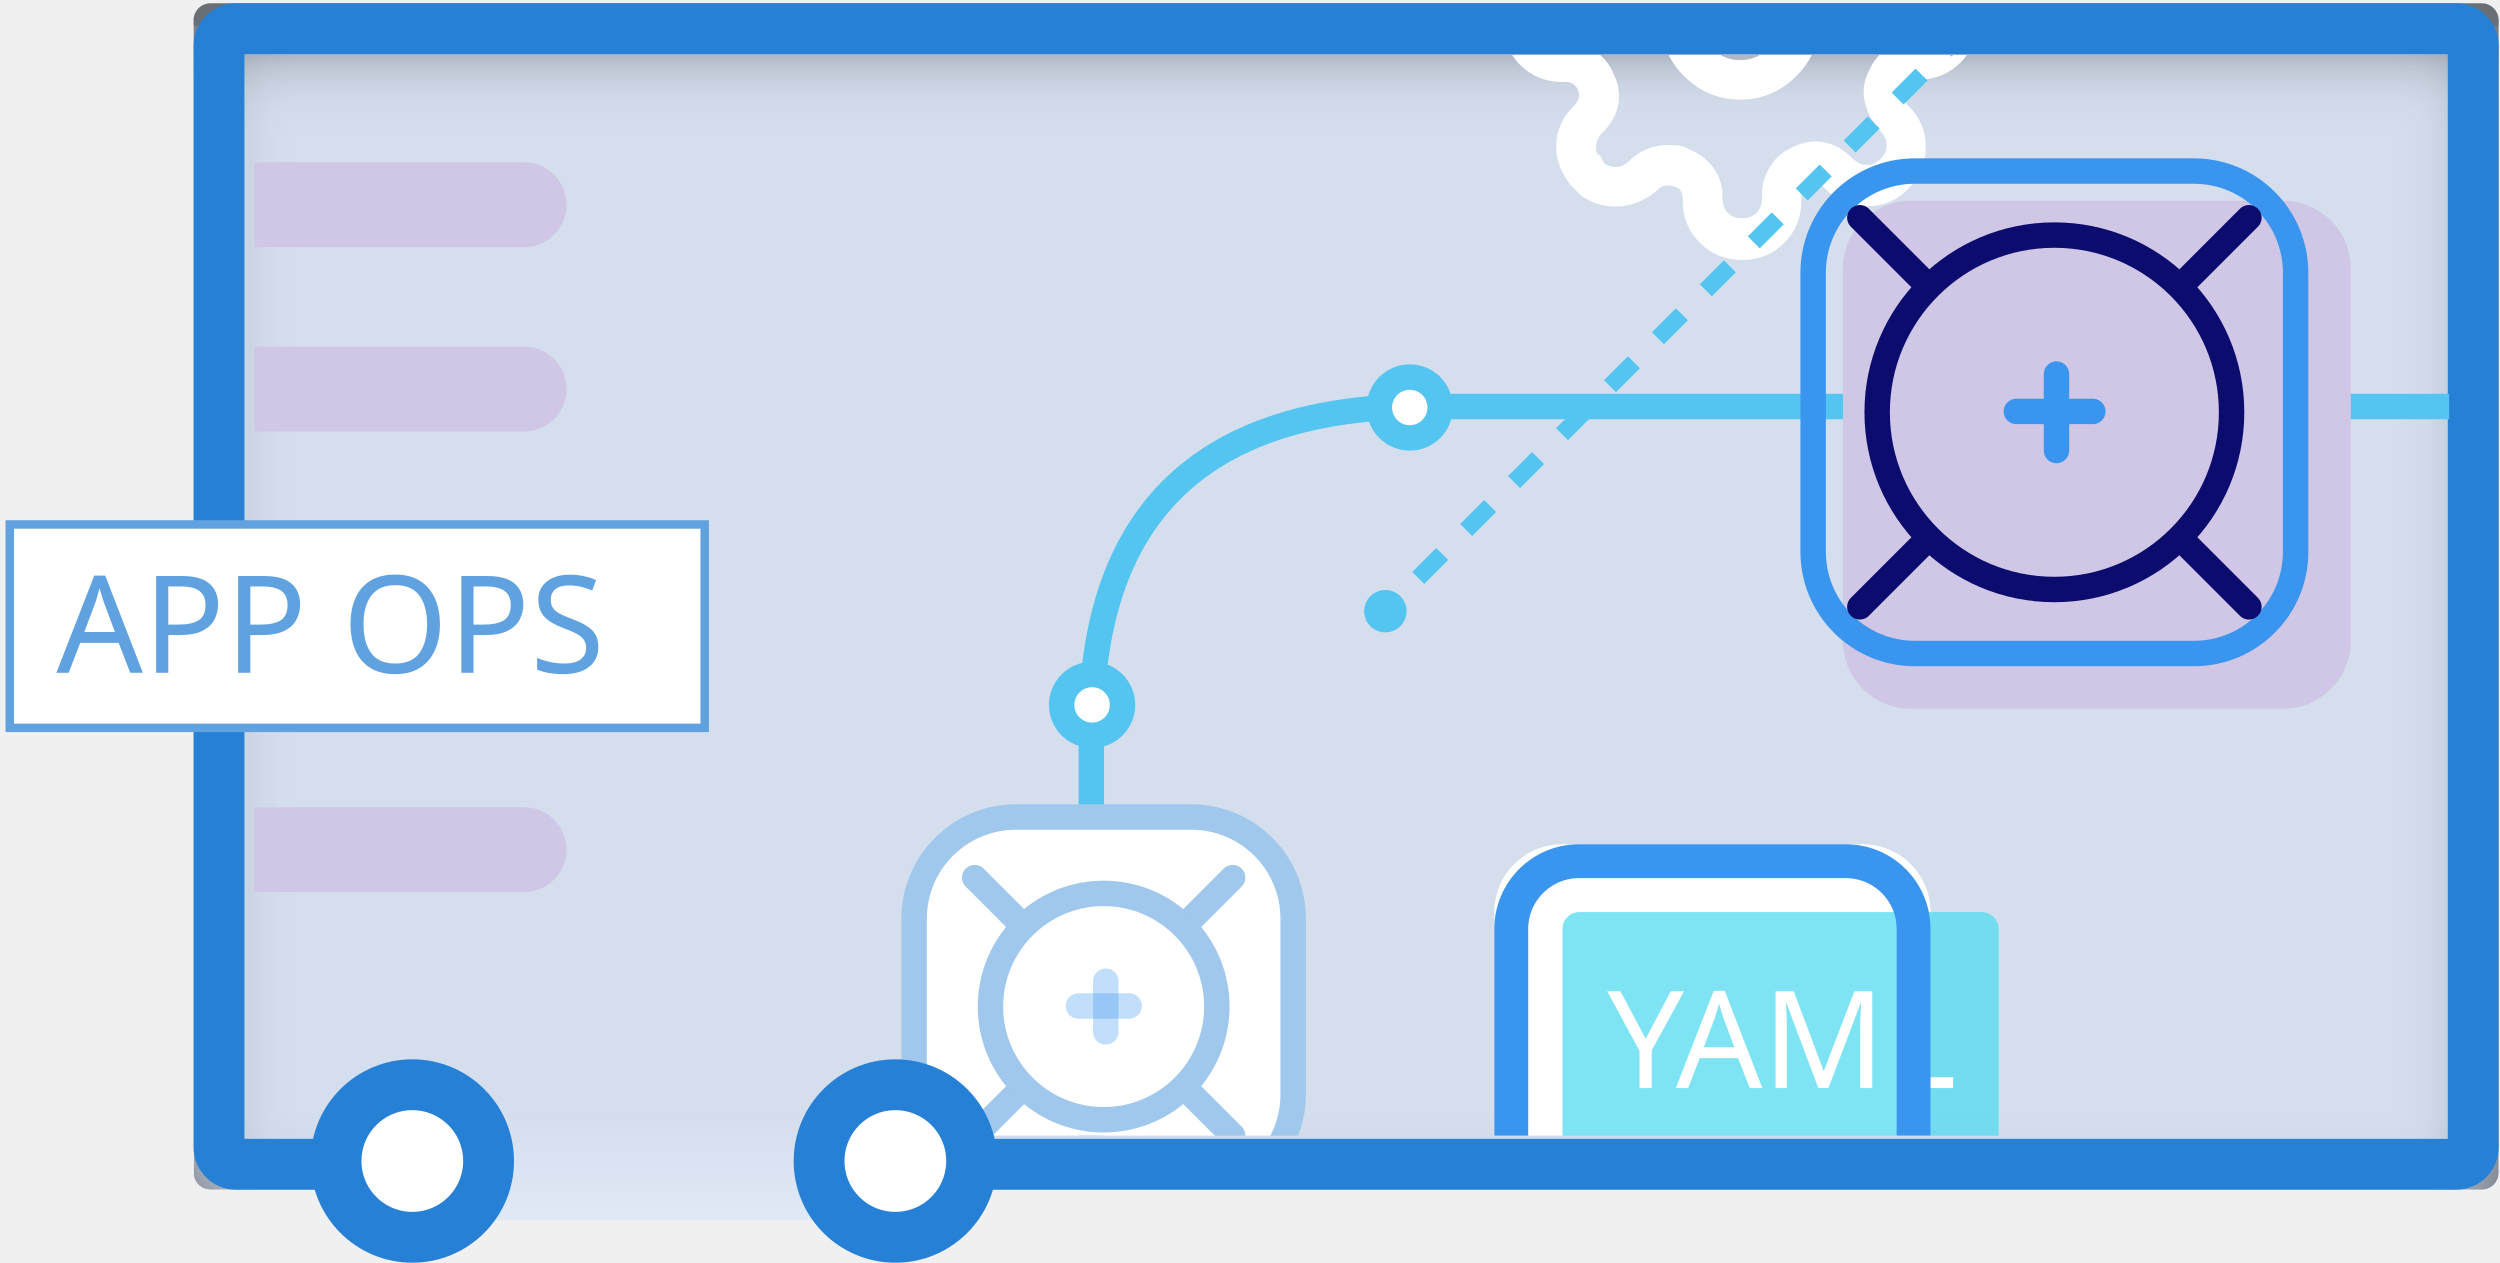
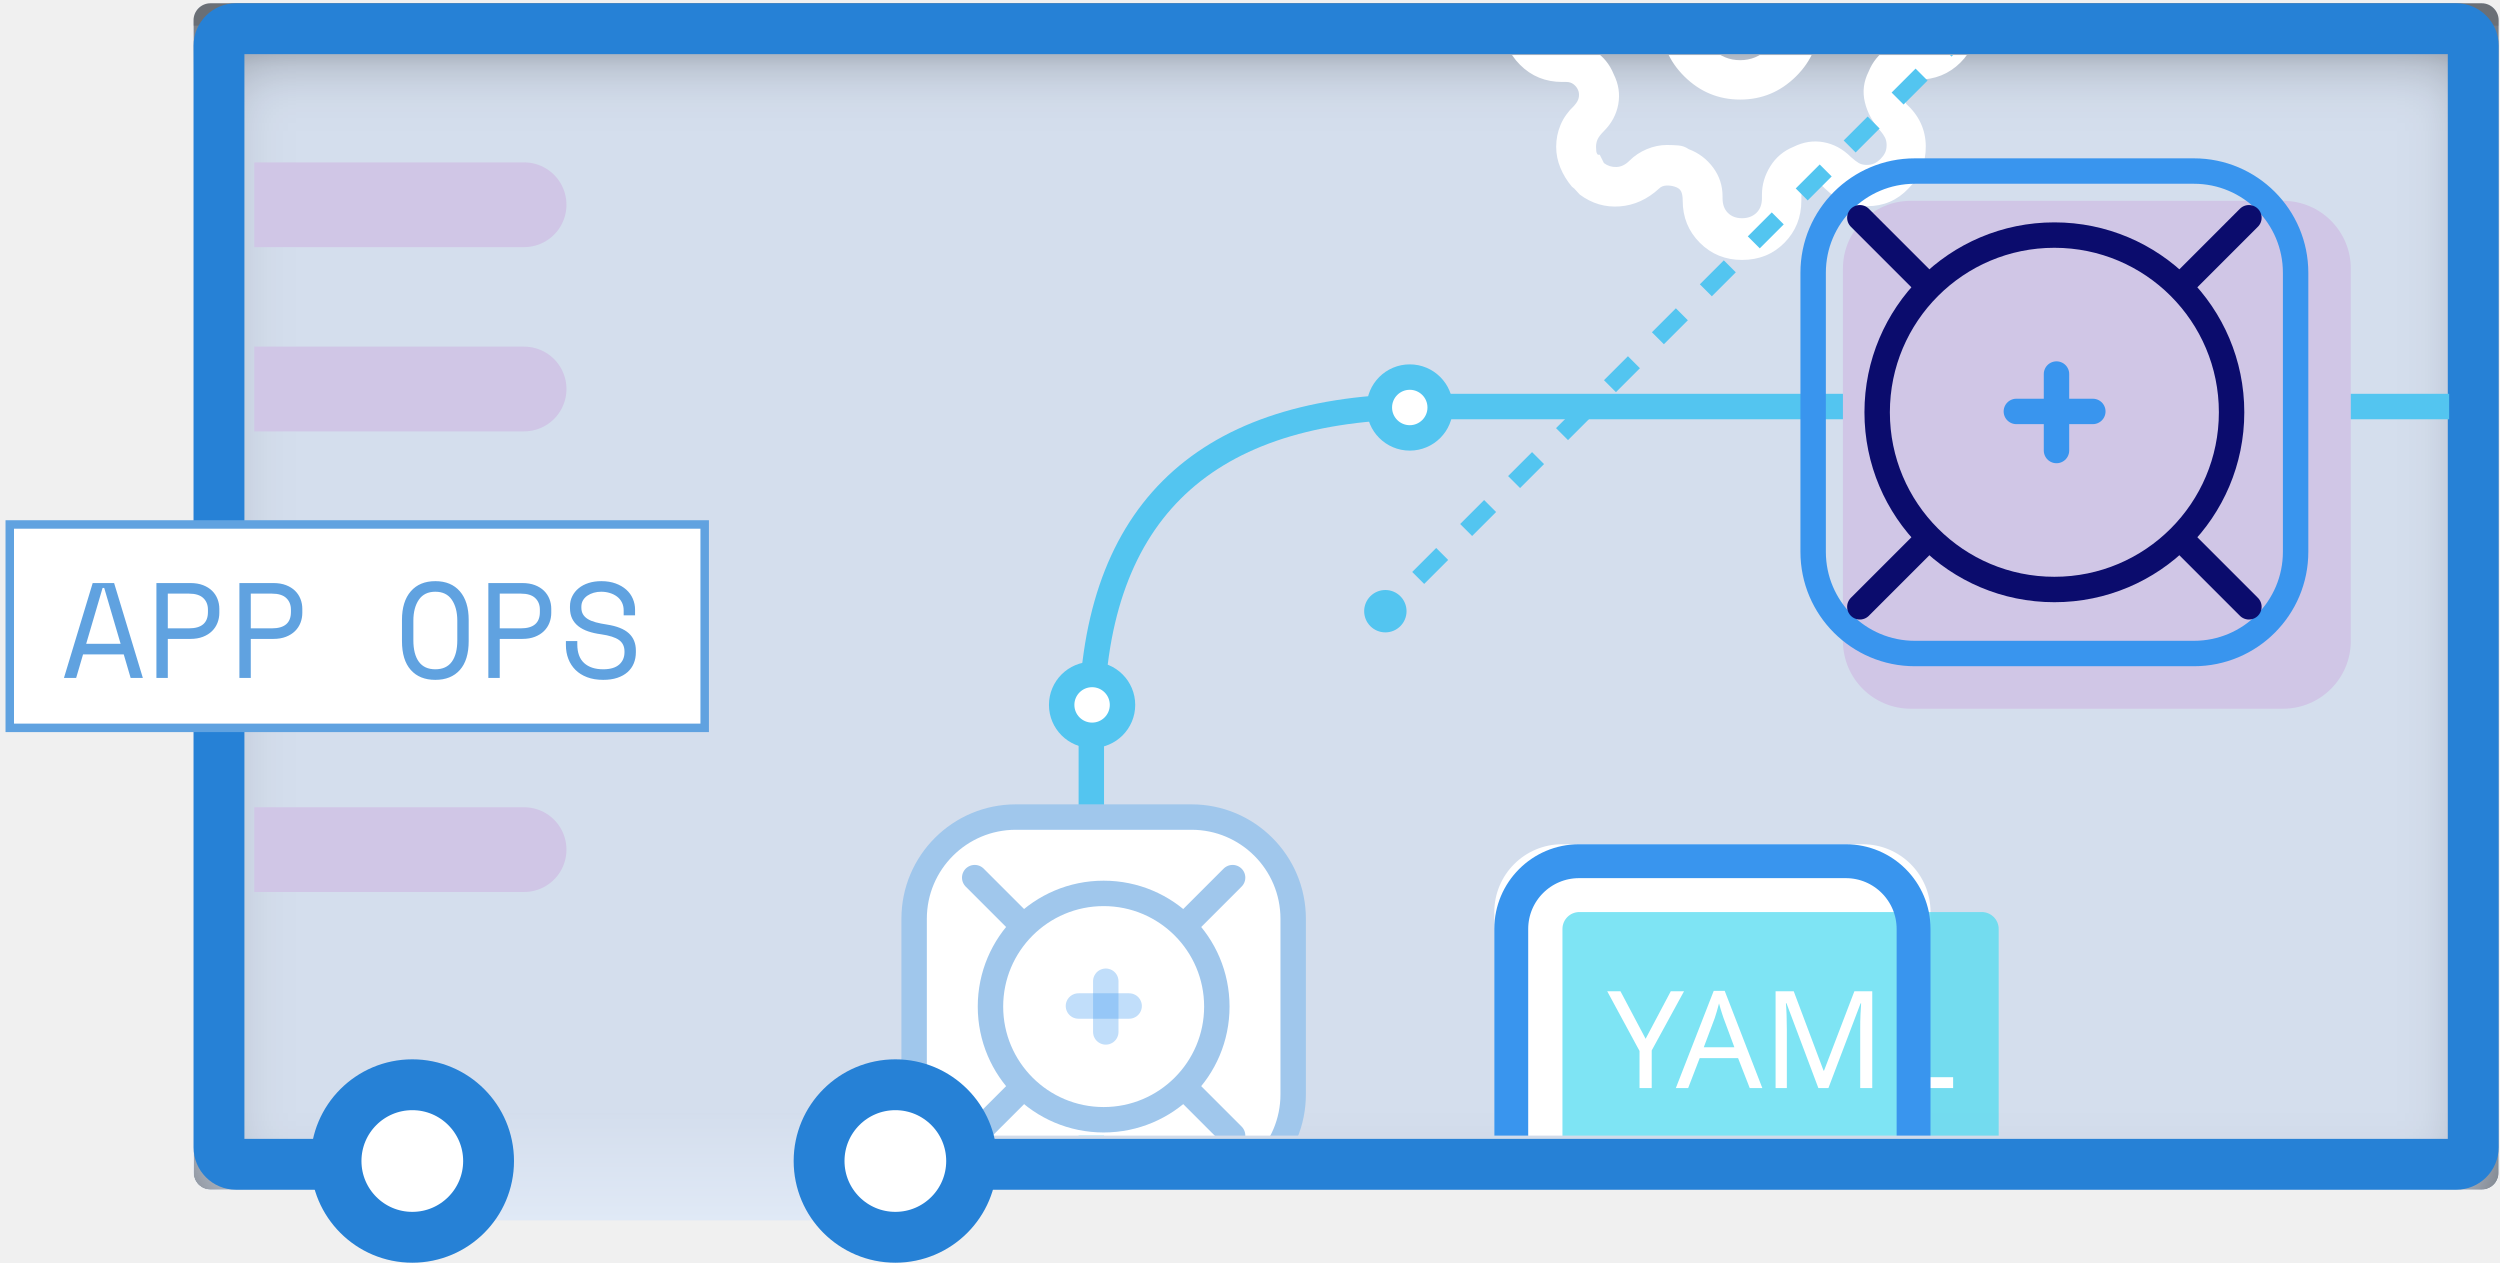
<svg xmlns="http://www.w3.org/2000/svg" xmlns:xlink="http://www.w3.org/1999/xlink" width="295px" height="149px" viewBox="0 0 295 149" version="1.1">
  <defs>
    <rect id="path-1" x="22.84" y="0.387" width="272" height="140" rx="2" />
    <filter x="-2.4%" y="-4.6%" width="104.8%" height="109.3%" filterUnits="objectBoundingBox" id="filter-2">
      <feGaussianBlur stdDeviation="5" in="SourceAlpha" result="shadowBlurInner1" />
      <feOffset dx="0" dy="3" in="shadowBlurInner1" result="shadowOffsetInner1" />
      <feComposite in="shadowOffsetInner1" in2="SourceAlpha" operator="arithmetic" k2="-1" k3="1" result="shadowInnerInner1" />
      <feColorMatrix values="0 0 0 0 0   0 0 0 0 0   0 0 0 0 0  0 0 0 0.5 0" type="matrix" in="shadowInnerInner1" />
    </filter>
    <linearGradient x1="50%" y1="0%" x2="50%" y2="100%" id="linearGradient-3">
      <stop stop-color="#D4DEED" offset="0%" />
      <stop stop-color="#E0E9F6" offset="100%" />
    </linearGradient>
    <rect id="path-4" x="0" y="0.5" width="259" height="127.5" rx="2" />
    <rect id="path-6" x="8.197" y="0.621" width="51.475" height="89" rx="8" />
  </defs>
  <g id="Page-1" stroke="none" stroke-width="1" fill="none" fill-rule="evenodd">
-     <g id="mockup-website]" transform="translate(-490, -521)">
-       <g id="illustration-02" transform="translate(490, 521)">
-         <g id="Rectangle-15" fill-rule="nonzero">
-           <use fill="#D4DEED" xlink:href="#path-1" />
-           <use fill="black" fill-opacity="1" filter="url(#filter-2)" xlink:href="#path-1" />
-           <rect stroke="#2681D6" stroke-width="6" stroke-linejoin="square" x="25.84" y="3.387" width="266" height="134" rx="2" />
-         </g>
-         <rect id="Rectangle-16" fill="url(#linearGradient-3)" fill-rule="nonzero" x="48" y="131.475" width="57" height="12.525" />
-         <g id="Group-4" transform="translate(30, 6)">
-           <mask id="mask-5" fill="white">
-             <use xlink:href="#path-4" />
-           </mask>
-           <g id="Rectangle-17" fill-rule="nonzero" />
-           <path d="M175.34,-12.898 C172.788,-12.898 170.591,-11.987 168.75,-10.164 C166.909,-8.341 165.988,-6.154 165.988,-3.602 C165.988,-1.013 166.909,1.193 168.75,3.016 C170.591,4.839 172.788,5.75 175.34,5.75 C177.892,5.75 180.089,4.839 181.93,3.016 C183.771,1.193 184.691,-1.013 184.691,-3.602 C184.691,-6.154 183.771,-8.341 181.93,-10.164 C180.089,-11.987 177.892,-12.898 175.34,-12.898 Z M175.34,1.102 C174.064,1.102 172.97,0.646 172.059,-0.266 C171.147,-1.177 170.691,-2.289 170.691,-3.602 C170.691,-4.878 171.147,-5.971 172.059,-6.883 C172.97,-7.794 174.064,-8.25 175.34,-8.25 C176.616,-8.25 177.71,-7.794 178.621,-6.883 C179.533,-5.971 179.988,-4.878 179.988,-3.602 C179.988,-2.289 179.533,-1.177 178.621,-0.266 C177.71,0.646 176.616,1.102 175.34,1.102 Z M194.699,4.328 C194.809,4.109 194.991,3.9 195.246,3.699 C195.501,3.499 195.866,3.398 196.34,3.398 C198.309,3.398 199.967,2.733 201.316,1.402 C202.665,0.072 203.34,-1.596 203.34,-3.602 C203.34,-5.57 202.665,-7.229 201.316,-8.578 C199.967,-9.927 198.309,-10.602 196.34,-10.602 L195.848,-10.602 C195.629,-10.602 195.41,-10.656 195.191,-10.766 C194.973,-10.875 194.809,-11.039 194.699,-11.258 L194.48,-11.75 C194.371,-11.969 194.335,-12.251 194.371,-12.598 C194.408,-12.944 194.59,-13.281 194.918,-13.609 C196.23,-14.885 196.941,-16.371 197.051,-18.066 C197.16,-19.762 196.686,-21.32 195.629,-22.742 L195.629,-23.398 L194.699,-23.891 C194.116,-24.474 193.423,-24.93 192.621,-25.258 C191.819,-25.586 190.962,-25.75 190.051,-25.75 C190.051,-25.75 190.051,-25.75 190.051,-25.75 C189.103,-25.75 188.182,-25.577 187.289,-25.23 C186.396,-24.884 185.603,-24.365 184.91,-23.672 C184.691,-23.417 184.418,-23.28 184.09,-23.262 C183.762,-23.243 183.488,-23.289 183.27,-23.398 C183.051,-23.289 182.841,-23.371 182.641,-23.645 C182.44,-23.918 182.34,-24.237 182.34,-24.602 C182.34,-26.57 181.665,-28.229 180.316,-29.578 C178.967,-30.927 177.309,-31.602 175.34,-31.602 C173.371,-31.602 171.712,-30.927 170.363,-29.578 C169.014,-28.229 168.34,-26.57 168.34,-24.602 L168.34,-24.109 C168.34,-23.891 168.285,-23.672 168.176,-23.453 C168.066,-23.234 167.884,-23.07 167.629,-22.961 L167.191,-22.742 C166.936,-22.596 166.645,-22.578 166.316,-22.688 C165.988,-22.797 165.66,-22.961 165.332,-23.18 C163.91,-24.565 162.242,-25.258 160.328,-25.258 C158.414,-25.258 156.801,-24.565 155.488,-23.18 C154.103,-21.794 153.419,-20.126 153.438,-18.176 C153.456,-16.225 154.23,-14.557 155.762,-13.172 C155.98,-12.917 156.099,-12.625 156.117,-12.297 C156.135,-11.969 156.09,-11.622 155.98,-11.258 C155.871,-11.039 155.661,-10.829 155.352,-10.629 C155.042,-10.428 154.704,-10.328 154.34,-10.328 C152.371,-10.328 150.712,-9.663 149.363,-8.332 C148.014,-7.001 147.34,-5.333 147.34,-3.328 C147.34,-1.359 148.014,0.299 149.363,1.648 C150.712,2.997 152.371,3.672 154.34,3.672 L154.832,3.672 C155.16,3.672 155.443,3.763 155.68,3.945 C155.917,4.128 156.09,4.346 156.199,4.602 C156.309,4.82 156.345,5.094 156.309,5.422 C156.272,5.75 156.09,6.096 155.762,6.461 C155.033,7.154 154.495,7.91 154.148,8.73 C153.802,9.551 153.629,10.417 153.629,11.328 C153.629,12.167 153.793,12.987 154.121,13.789 C154.449,14.591 154.905,15.339 155.488,16.031 L155.762,16.25 C155.762,16.25 155.762,16.25 155.762,16.25 L156.418,16.961 C157.84,18.018 159.408,18.483 161.121,18.355 C162.835,18.228 164.384,17.526 165.77,16.25 C165.988,16.031 166.271,15.913 166.617,15.895 C166.964,15.876 167.301,15.922 167.629,16.031 C167.993,16.141 168.24,16.323 168.367,16.578 C168.495,16.833 168.559,17.198 168.559,17.672 C168.559,19.641 169.233,21.299 170.582,22.648 C171.931,23.997 173.59,24.672 175.559,24.672 C177.564,24.672 179.232,23.997 180.563,22.648 C181.893,21.299 182.559,19.641 182.559,17.672 L182.559,17.18 C182.559,16.815 182.659,16.523 182.859,16.305 C183.06,16.086 183.27,15.904 183.488,15.758 C183.743,15.648 184.035,15.612 184.363,15.648 C184.691,15.685 185.02,15.885 185.348,16.25 C186.77,17.635 188.437,18.328 190.352,18.328 C192.266,18.328 193.879,17.635 195.191,16.25 C196.577,14.865 197.26,13.197 197.242,11.246 C197.224,9.296 196.449,7.628 194.918,6.242 C194.809,5.878 194.717,5.531 194.645,5.203 C194.572,4.875 194.59,4.583 194.699,4.328 Z M191.91,9.469 C192.129,9.724 192.302,9.979 192.43,10.234 C192.557,10.49 192.621,10.781 192.621,11.109 C192.621,11.474 192.557,11.784 192.43,12.039 C192.302,12.294 192.129,12.531 191.91,12.75 C191.691,12.969 191.454,13.142 191.199,13.27 C190.944,13.397 190.634,13.461 190.27,13.461 C190.27,13.461 190.27,13.461 190.27,13.461 C189.905,13.461 189.595,13.388 189.34,13.242 C189.085,13.096 188.775,12.859 188.41,12.531 C187.462,11.583 186.387,11 185.184,10.781 C183.98,10.562 182.796,10.745 181.629,11.328 C180.462,11.802 179.551,12.568 178.895,13.625 C178.238,14.682 177.91,15.794 177.91,16.961 L177.91,17.398 C177.91,18.128 177.691,18.702 177.254,19.121 C176.816,19.54 176.251,19.75 175.559,19.75 C174.866,19.75 174.31,19.54 173.891,19.121 C173.471,18.702 173.262,18.128 173.262,17.398 L173.262,17.18 C173.262,15.904 172.888,14.764 172.141,13.762 C171.393,12.759 170.436,12.039 169.27,11.602 C168.905,11.346 168.504,11.201 168.066,11.164 C167.629,11.128 167.173,11.109 166.699,11.109 C165.897,11.109 165.104,11.273 164.32,11.602 C163.536,11.93 162.853,12.385 162.27,12.969 C161.796,13.443 161.285,13.689 160.738,13.707 C160.191,13.725 159.699,13.57 159.262,13.242 L158.77,12.258 L158.551,12.258 C158.441,12.148 158.378,12.003 158.359,11.82 C158.341,11.638 158.332,11.474 158.332,11.328 C158.332,11 158.396,10.699 158.523,10.426 C158.651,10.152 158.897,9.833 159.262,9.469 C160.173,8.557 160.738,7.5 160.957,6.297 C161.176,5.094 160.993,3.909 160.41,2.742 C159.936,1.576 159.18,0.655 158.141,-0.02 C157.102,-0.694 155.999,-1.031 154.832,-1.031 L154.34,-1.031 C153.647,-1.031 153.082,-1.241 152.645,-1.66 C152.207,-2.079 151.988,-2.635 151.988,-3.328 C151.988,-4.057 152.207,-4.632 152.645,-5.051 C153.082,-5.47 153.647,-5.68 154.34,-5.68 L154.559,-5.68 C155.835,-5.68 156.974,-6.053 157.977,-6.801 C158.979,-7.548 159.717,-8.505 160.191,-9.672 C160.629,-10.839 160.738,-12.033 160.52,-13.254 C160.301,-14.475 159.717,-15.615 158.77,-16.672 C158.296,-17.109 158.059,-17.647 158.059,-18.285 C158.059,-18.923 158.296,-19.461 158.77,-19.898 C159.243,-20.372 159.799,-20.6 160.438,-20.582 C161.076,-20.564 161.686,-20.263 162.27,-19.68 C163.072,-18.878 164.056,-18.358 165.223,-18.121 C166.389,-17.884 167.501,-17.93 168.559,-18.258 L169.27,-18.531 C170.436,-19.005 171.348,-19.762 172.004,-20.801 C172.66,-21.84 172.988,-22.943 172.988,-24.109 L172.988,-24.602 C172.988,-25.294 173.207,-25.85 173.645,-26.27 C174.082,-26.689 174.647,-26.898 175.34,-26.898 C176.033,-26.898 176.598,-26.68 177.035,-26.242 C177.473,-25.805 177.691,-25.167 177.691,-24.328 C177.691,-23.052 178.02,-21.922 178.676,-20.938 C179.332,-19.953 180.243,-19.224 181.41,-18.75 C182.577,-18.276 183.771,-18.158 184.992,-18.395 C186.214,-18.632 187.353,-19.224 188.41,-20.172 C188.629,-20.391 188.866,-20.555 189.121,-20.664 C189.376,-20.773 189.686,-20.828 190.051,-20.828 C190.379,-20.828 190.671,-20.773 190.926,-20.664 C191.181,-20.555 191.436,-20.391 191.691,-20.172 C192.129,-19.698 192.339,-19.142 192.32,-18.504 C192.302,-17.866 192.001,-17.255 191.418,-16.672 C190.616,-15.833 190.096,-14.831 189.859,-13.664 C189.622,-12.497 189.686,-11.385 190.051,-10.328 L190.27,-9.672 C190.743,-8.505 191.5,-7.585 192.539,-6.91 C193.578,-6.236 194.681,-5.898 195.848,-5.898 L196.34,-5.898 C197.033,-5.898 197.598,-5.689 198.035,-5.27 C198.473,-4.85 198.691,-4.294 198.691,-3.602 C198.691,-2.872 198.464,-2.298 198.008,-1.879 C197.552,-1.46 196.923,-1.25 196.121,-1.25 C194.845,-1.25 193.706,-0.922 192.703,-0.266 C191.701,0.391 190.962,1.302 190.488,2.469 C189.905,3.635 189.759,4.829 190.051,6.051 C190.342,7.272 190.962,8.411 191.91,9.469 Z" id="Fill-1" fill="#FFFFFF" mask="url(#mask-5)" />
-           <g id="Group-6" mask="url(#mask-5)" fill-rule="nonzero">
-             <g transform="translate(222.5, -23) rotate(-360) translate(-222.5, 23) translate(130, -115)">
-               <circle id="Oval" stroke="none" fill="#53C5F0" cx="3.472" cy="181.121" r="2.5" />
-               <path d="M7.348,177.197 L184.292,0.253" id="Path-18" stroke="#53C5F0" stroke-width="2" fill="none" stroke-dasharray="4" />
-             </g>
-           </g>
-           <g id="Group-5" mask="url(#mask-5)" fill-rule="nonzero" stroke="#53C5F0" stroke-width="3">
-             <g transform="translate(190.4844, 146.5) scale(-1, 1) translate(-190.4844, -146.5) translate(94.98438, 38)">
-               <path d="M0.028,3.972 L149.289,3.972 C174.569,4.442 187.208,17.081 187.208,41.891 C187.208,66.702 187.208,124.86 187.208,216.368" id="Path-16" fill="none" />
-               <circle id="Oval" fill="#FFFFFF" cx="149.632" cy="4.084" r="3.589" />
-               <circle id="Oval" fill="#FFFFFF" cx="187.118" cy="39.178" r="3.589" />
-             </g>
-           </g>
-           <g id="app-block" mask="url(#mask-5)">
-             <g transform="translate(145.2031, 12.62109)">
-               <g id="Group-7" stroke="none" stroke-width="1" fill="none" fill-rule="evenodd" transform="translate(30.79688, 129.3789) scale(-1, 1) translate(-30.79688, -129.3789) translate(0.796875, 80.37891)">
-                 <rect id="Rectangle-3" fill="#53DBF0" fill-rule="nonzero" style="mix-blend-mode: multiply;" opacity="0.75" x="0.156" y="8.621" width="51.475" height="89" rx="2" />
-                 <text id="YAML" transform="translate(26.34766, 23.38672) scale(-1, 1) translate(-26.34766, -23.38672) " font-family="SpaceMono-Regular, Space Mono" font-size="16" font-weight="normal" fill="#FFFFFF">
-                   <tspan x="6.348" y="29.387">YAML</tspan>
-                 </text>
-                 <g id="Rectangle-3" fill-rule="nonzero">
-                   <use fill="#FFFFFF" style="mix-blend-mode: multiply;" xlink:href="#path-6" />
-                   <rect stroke="#3995EE" stroke-width="4" stroke-linejoin="square" x="10.197" y="2.621" width="47.475" height="85" rx="8" />
-                 </g>
-               </g>
-               <rect id="Rectangle-9" stroke="none" fill="#D0C6E6" fill-rule="nonzero" x="42.262" y="5.077" width="59.931" height="59.931" rx="8" />
-               <rect id="Rectangle-9" stroke="#3995EE" stroke-width="3" fill="none" fill-rule="nonzero" x="38.748" y="1.563" width="56.931" height="56.931" rx="12" />
-               <path d="M44.259,7.074 L90.168,52.983" id="Path-14" stroke="#0B0C6D" stroke-width="3" fill="none" stroke-linecap="round" fill-rule="nonzero" />
-               <path d="M44.259,7.074 L90.168,52.983" id="Path-14" stroke="#0B0C6D" stroke-width="3" fill="none" stroke-linecap="round" fill-rule="nonzero" transform="translate(67.21343, 30.0285) scale(-1, 1) translate(-67.21343, -30.0285) " />
-               <circle id="Oval-4" stroke="#0B0C6D" stroke-width="3" fill="#D0C6E6" fill-rule="nonzero" cx="67.213" cy="30.029" r="20.911" />
-               <path d="M67.463,25.517 L67.463,34.54" id="Path-15" stroke="#3995EE" stroke-width="3" fill="none" stroke-linecap="round" fill-rule="nonzero" />
-               <path d="M62.727,29.928 L71.75,29.928" id="Path-15" stroke="#3995EE" stroke-width="3" fill="none" stroke-linecap="round" fill-rule="nonzero" />
-             </g>
-           </g>
-           <g id="app-block" mask="url(#mask-5)" fill-rule="nonzero" stroke-width="3">
-             <g transform="translate(76.20312, 88.87109)">
-               <rect id="Rectangle-9" stroke="#A0C7EC" fill="#FFFFFF" x="1.664" y="1.542" width="44.727" height="44.727" rx="12" />
-               <path d="M8.812,8.689 L39.244,39.121" id="Path-14" stroke="#A0C7EC" fill="none" stroke-linecap="round" />
-               <path d="M8.812,8.689 L39.244,39.121" id="Path-14" stroke="#A0C7EC" fill="none" stroke-linecap="round" transform="translate(24.02784, 23.90526) scale(-1, 1) translate(-24.02784, -23.90526) " />
-               <circle id="Oval-4" stroke="#A0C7EC" fill="#FFFFFF" cx="24.028" cy="23.905" r="13.356" />
-               <path d="M24.278,20.915 L24.278,26.896" id="Path-15" stroke="#3995EE" fill="none" opacity="0.314" stroke-linecap="round" />
-               <path d="M21.054,23.838 L27.035,23.838" id="Path-15" stroke="#3995EE" fill="none" opacity="0.314" stroke-linecap="round" />
-             </g>
-           </g>
-           <g id="code" mask="url(#mask-5)" fill-rule="nonzero" stroke="#D0C6E6" stroke-linecap="round" stroke-width="10">
-             <g transform="translate(-112.3477, 15.62109)" id="Path-17">
-               <path d="M0.696,2.539 L144.19,2.539" />
-               <path d="M0.696,24.281 L144.19,24.281" />
-               <path d="M0.696,78.634 L144.19,78.634" />
-             </g>
+     <g id="illustration-02">
+       <g id="Rectangle-15" fill-rule="nonzero">
+         <use fill="#D4DEED" xlink:href="#path-1" />
+         <use fill="black" fill-opacity="1" filter="url(#filter-2)" xlink:href="#path-1" />
+         <rect stroke="#2681D6" stroke-width="6" stroke-linejoin="square" x="25.84" y="3.387" width="266" height="134" rx="2" />
+       </g>
+       <rect id="Rectangle-16" fill="url(#linearGradient-3)" fill-rule="nonzero" x="48" y="131.475" width="57" height="12.525" />
+       <g id="Group-4" transform="translate(30, 6)">
+         <mask id="mask-5" fill="white">
+           <use xlink:href="#path-4" />
+         </mask>
+         <g id="Rectangle-17" fill-rule="nonzero" />
+         <path d="M175.34,-12.898 C172.788,-12.898 170.591,-11.987 168.75,-10.164 C166.909,-8.341 165.988,-6.154 165.988,-3.602 C165.988,-1.013 166.909,1.193 168.75,3.016 C170.591,4.839 172.788,5.75 175.34,5.75 C177.892,5.75 180.089,4.839 181.93,3.016 C183.771,1.193 184.691,-1.013 184.691,-3.602 C184.691,-6.154 183.771,-8.341 181.93,-10.164 C180.089,-11.987 177.892,-12.898 175.34,-12.898 Z M175.34,1.102 C174.064,1.102 172.97,0.646 172.059,-0.266 C171.147,-1.177 170.691,-2.289 170.691,-3.602 C170.691,-4.878 171.147,-5.971 172.059,-6.883 C172.97,-7.794 174.064,-8.25 175.34,-8.25 C176.616,-8.25 177.71,-7.794 178.621,-6.883 C179.533,-5.971 179.988,-4.878 179.988,-3.602 C179.988,-2.289 179.533,-1.177 178.621,-0.266 C177.71,0.646 176.616,1.102 175.34,1.102 Z M194.699,4.328 C194.809,4.109 194.991,3.9 195.246,3.699 C195.501,3.499 195.866,3.398 196.34,3.398 C198.309,3.398 199.967,2.733 201.316,1.402 C202.665,0.072 203.34,-1.596 203.34,-3.602 C203.34,-5.57 202.665,-7.229 201.316,-8.578 C199.967,-9.927 198.309,-10.602 196.34,-10.602 L195.848,-10.602 C195.629,-10.602 195.41,-10.656 195.191,-10.766 C194.973,-10.875 194.809,-11.039 194.699,-11.258 L194.48,-11.75 C194.371,-11.969 194.335,-12.251 194.371,-12.598 C194.408,-12.944 194.59,-13.281 194.918,-13.609 C196.23,-14.885 196.941,-16.371 197.051,-18.066 C197.16,-19.762 196.686,-21.32 195.629,-22.742 L195.629,-23.398 L194.699,-23.891 C194.116,-24.474 193.423,-24.93 192.621,-25.258 C191.819,-25.586 190.962,-25.75 190.051,-25.75 C190.051,-25.75 190.051,-25.75 190.051,-25.75 C189.103,-25.75 188.182,-25.577 187.289,-25.23 C186.396,-24.884 185.603,-24.365 184.91,-23.672 C184.691,-23.417 184.418,-23.28 184.09,-23.262 C183.762,-23.243 183.488,-23.289 183.27,-23.398 C183.051,-23.289 182.841,-23.371 182.641,-23.645 C182.44,-23.918 182.34,-24.237 182.34,-24.602 C182.34,-26.57 181.665,-28.229 180.316,-29.578 C178.967,-30.927 177.309,-31.602 175.34,-31.602 C173.371,-31.602 171.712,-30.927 170.363,-29.578 C169.014,-28.229 168.34,-26.57 168.34,-24.602 L168.34,-24.109 C168.34,-23.891 168.285,-23.672 168.176,-23.453 C168.066,-23.234 167.884,-23.07 167.629,-22.961 L167.191,-22.742 C166.936,-22.596 166.645,-22.578 166.316,-22.688 C165.988,-22.797 165.66,-22.961 165.332,-23.18 C163.91,-24.565 162.242,-25.258 160.328,-25.258 C158.414,-25.258 156.801,-24.565 155.488,-23.18 C154.103,-21.794 153.419,-20.126 153.438,-18.176 C153.456,-16.225 154.23,-14.557 155.762,-13.172 C155.98,-12.917 156.099,-12.625 156.117,-12.297 C156.135,-11.969 156.09,-11.622 155.98,-11.258 C155.871,-11.039 155.661,-10.829 155.352,-10.629 C155.042,-10.428 154.704,-10.328 154.34,-10.328 C152.371,-10.328 150.712,-9.663 149.363,-8.332 C148.014,-7.001 147.34,-5.333 147.34,-3.328 C147.34,-1.359 148.014,0.299 149.363,1.648 C150.712,2.997 152.371,3.672 154.34,3.672 L154.832,3.672 C155.16,3.672 155.443,3.763 155.68,3.945 C155.917,4.128 156.09,4.346 156.199,4.602 C156.309,4.82 156.345,5.094 156.309,5.422 C156.272,5.75 156.09,6.096 155.762,6.461 C155.033,7.154 154.495,7.91 154.148,8.73 C153.802,9.551 153.629,10.417 153.629,11.328 C153.629,12.167 153.793,12.987 154.121,13.789 C154.449,14.591 154.905,15.339 155.488,16.031 L155.762,16.25 C155.762,16.25 155.762,16.25 155.762,16.25 L156.418,16.961 C157.84,18.018 159.408,18.483 161.121,18.355 C162.835,18.228 164.384,17.526 165.77,16.25 C165.988,16.031 166.271,15.913 166.617,15.895 C166.964,15.876 167.301,15.922 167.629,16.031 C167.993,16.141 168.24,16.323 168.367,16.578 C168.495,16.833 168.559,17.198 168.559,17.672 C168.559,19.641 169.233,21.299 170.582,22.648 C171.931,23.997 173.59,24.672 175.559,24.672 C177.564,24.672 179.232,23.997 180.563,22.648 C181.893,21.299 182.559,19.641 182.559,17.672 L182.559,17.18 C182.559,16.815 182.659,16.523 182.859,16.305 C183.06,16.086 183.27,15.904 183.488,15.758 C183.743,15.648 184.035,15.612 184.363,15.648 C184.691,15.685 185.02,15.885 185.348,16.25 C186.77,17.635 188.437,18.328 190.352,18.328 C192.266,18.328 193.879,17.635 195.191,16.25 C196.577,14.865 197.26,13.197 197.242,11.246 C197.224,9.296 196.449,7.628 194.918,6.242 C194.809,5.878 194.717,5.531 194.645,5.203 C194.572,4.875 194.59,4.583 194.699,4.328 Z M191.91,9.469 C192.129,9.724 192.302,9.979 192.43,10.234 C192.557,10.49 192.621,10.781 192.621,11.109 C192.621,11.474 192.557,11.784 192.43,12.039 C192.302,12.294 192.129,12.531 191.91,12.75 C191.691,12.969 191.454,13.142 191.199,13.27 C190.944,13.397 190.634,13.461 190.27,13.461 C190.27,13.461 190.27,13.461 190.27,13.461 C189.905,13.461 189.595,13.388 189.34,13.242 C189.085,13.096 188.775,12.859 188.41,12.531 C187.462,11.583 186.387,11 185.184,10.781 C183.98,10.562 182.796,10.745 181.629,11.328 C180.462,11.802 179.551,12.568 178.895,13.625 C178.238,14.682 177.91,15.794 177.91,16.961 L177.91,17.398 C177.91,18.128 177.691,18.702 177.254,19.121 C176.816,19.54 176.251,19.75 175.559,19.75 C174.866,19.75 174.31,19.54 173.891,19.121 C173.471,18.702 173.262,18.128 173.262,17.398 L173.262,17.18 C173.262,15.904 172.888,14.764 172.141,13.762 C171.393,12.759 170.436,12.039 169.27,11.602 C168.905,11.346 168.504,11.201 168.066,11.164 C167.629,11.128 167.173,11.109 166.699,11.109 C165.897,11.109 165.104,11.273 164.32,11.602 C163.536,11.93 162.853,12.385 162.27,12.969 C161.796,13.443 161.285,13.689 160.738,13.707 C160.191,13.725 159.699,13.57 159.262,13.242 L158.77,12.258 L158.551,12.258 C158.441,12.148 158.378,12.003 158.359,11.82 C158.341,11.638 158.332,11.474 158.332,11.328 C158.332,11 158.396,10.699 158.523,10.426 C158.651,10.152 158.897,9.833 159.262,9.469 C160.173,8.557 160.738,7.5 160.957,6.297 C161.176,5.094 160.993,3.909 160.41,2.742 C159.936,1.576 159.18,0.655 158.141,-0.02 C157.102,-0.694 155.999,-1.031 154.832,-1.031 L154.34,-1.031 C153.647,-1.031 153.082,-1.241 152.645,-1.66 C152.207,-2.079 151.988,-2.635 151.988,-3.328 C151.988,-4.057 152.207,-4.632 152.645,-5.051 C153.082,-5.47 153.647,-5.68 154.34,-5.68 L154.559,-5.68 C155.835,-5.68 156.974,-6.053 157.977,-6.801 C158.979,-7.548 159.717,-8.505 160.191,-9.672 C160.629,-10.839 160.738,-12.033 160.52,-13.254 C160.301,-14.475 159.717,-15.615 158.77,-16.672 C158.296,-17.109 158.059,-17.647 158.059,-18.285 C158.059,-18.923 158.296,-19.461 158.77,-19.898 C159.243,-20.372 159.799,-20.6 160.438,-20.582 C161.076,-20.564 161.686,-20.263 162.27,-19.68 C163.072,-18.878 164.056,-18.358 165.223,-18.121 C166.389,-17.884 167.501,-17.93 168.559,-18.258 L169.27,-18.531 C170.436,-19.005 171.348,-19.762 172.004,-20.801 C172.66,-21.84 172.988,-22.943 172.988,-24.109 L172.988,-24.602 C172.988,-25.294 173.207,-25.85 173.645,-26.27 C174.082,-26.689 174.647,-26.898 175.34,-26.898 C176.033,-26.898 176.598,-26.68 177.035,-26.242 C177.473,-25.805 177.691,-25.167 177.691,-24.328 C177.691,-23.052 178.02,-21.922 178.676,-20.938 C179.332,-19.953 180.243,-19.224 181.41,-18.75 C182.577,-18.276 183.771,-18.158 184.992,-18.395 C186.214,-18.632 187.353,-19.224 188.41,-20.172 C188.629,-20.391 188.866,-20.555 189.121,-20.664 C189.376,-20.773 189.686,-20.828 190.051,-20.828 C190.379,-20.828 190.671,-20.773 190.926,-20.664 C191.181,-20.555 191.436,-20.391 191.691,-20.172 C192.129,-19.698 192.339,-19.142 192.32,-18.504 C192.302,-17.866 192.001,-17.255 191.418,-16.672 C190.616,-15.833 190.096,-14.831 189.859,-13.664 C189.622,-12.497 189.686,-11.385 190.051,-10.328 L190.27,-9.672 C190.743,-8.505 191.5,-7.585 192.539,-6.91 C193.578,-6.236 194.681,-5.898 195.848,-5.898 L196.34,-5.898 C197.033,-5.898 197.598,-5.689 198.035,-5.27 C198.473,-4.85 198.691,-4.294 198.691,-3.602 C198.691,-2.872 198.464,-2.298 198.008,-1.879 C197.552,-1.46 196.923,-1.25 196.121,-1.25 C194.845,-1.25 193.706,-0.922 192.703,-0.266 C191.701,0.391 190.962,1.302 190.488,2.469 C189.905,3.635 189.759,4.829 190.051,6.051 C190.342,7.272 190.962,8.411 191.91,9.469 Z" id="Fill-1" fill="#FFFFFF" mask="url(#mask-5)" />
+         <g id="Group-6" mask="url(#mask-5)" fill-rule="nonzero">
+           <g transform="translate(222.5, -23) rotate(-360) translate(-222.5, 23) translate(130, -115)">
+             <circle id="Oval" stroke="none" fill="#53C5F0" cx="3.472" cy="181.121" r="2.5" />
+             <path d="M7.348,177.197 L184.292,0.253" id="Path-18" stroke="#53C5F0" stroke-width="2" fill="none" stroke-dasharray="4" />
          </g>
        </g>
-         <circle id="Oval-5" stroke="#2681D6" stroke-width="6" fill="#FFFFFF" fill-rule="nonzero" cx="105.652" cy="137" r="9" />
-         <circle id="Oval-5" stroke="#2681D6" stroke-width="6" fill="#FFFFFF" fill-rule="nonzero" cx="48.652" cy="137" r="9" />
-         <rect id="Rectangle-7" stroke="#60A2E0" fill="#FFFFFF" fill-rule="nonzero" x="1.152" y="61.887" width="82" height="24" />
-         <text id="APP-OPS" font-family="SpaceMono-Regular, Space Mono" font-size="16" font-weight="normal" fill="#60A2E0">
-           <tspan x="6.652" y="79.387">APP OPS</tspan>
-         </text>
+         <g id="Group-5" mask="url(#mask-5)" fill-rule="nonzero" stroke="#53C5F0" stroke-width="3">
+           <g transform="translate(190.4844, 146.5) scale(-1, 1) translate(-190.4844, -146.5) translate(94.98438, 38)">
+             <path d="M0.028,3.972 L149.289,3.972 C174.569,4.442 187.208,17.081 187.208,41.891 C187.208,66.702 187.208,124.86 187.208,216.368" id="Path-16" fill="none" />
+             <circle id="Oval" fill="#FFFFFF" cx="149.632" cy="4.084" r="3.589" />
+             <circle id="Oval" fill="#FFFFFF" cx="187.118" cy="39.178" r="3.589" />
+           </g>
+         </g>
+         <g id="app-block" mask="url(#mask-5)">
+           <g transform="translate(145.2031, 12.62109)">
+             <g id="Group-7" stroke="none" stroke-width="1" fill="none" fill-rule="evenodd" transform="translate(30.79688, 129.3789) scale(-1, 1) translate(-30.79688, -129.3789) translate(0.796875, 80.37891)">
+               <rect id="Rectangle-3" fill="#53DBF0" fill-rule="nonzero" style="mix-blend-mode: multiply;" opacity="0.75" x="0.156" y="8.621" width="51.475" height="89" rx="2" />
+               <text id="YAML" transform="translate(26.34766, 23.38672) scale(-1, 1) translate(-26.34766, -23.38672) " font-family="SpaceMono-Regular, Space Mono" font-size="16" font-weight="normal" fill="#FFFFFF">
+                 <tspan x="6.348" y="29.387">YAML</tspan>
+               </text>
+               <g id="Rectangle-3" fill-rule="nonzero">
+                 <use fill="#FFFFFF" style="mix-blend-mode: multiply;" xlink:href="#path-6" />
+                 <rect stroke="#3995EE" stroke-width="4" stroke-linejoin="square" x="10.197" y="2.621" width="47.475" height="85" rx="8" />
+               </g>
+             </g>
+             <rect id="Rectangle-9" stroke="none" fill="#D0C6E6" fill-rule="nonzero" x="42.262" y="5.077" width="59.931" height="59.931" rx="8" />
+             <rect id="Rectangle-9" stroke="#3995EE" stroke-width="3" fill="none" fill-rule="nonzero" x="38.748" y="1.563" width="56.931" height="56.931" rx="12" />
+             <path d="M44.259,7.074 L90.168,52.983" id="Path-14" stroke="#0B0C6D" stroke-width="3" fill="none" stroke-linecap="round" fill-rule="nonzero" />
+             <path d="M44.259,7.074 L90.168,52.983" id="Path-14" stroke="#0B0C6D" stroke-width="3" fill="none" stroke-linecap="round" fill-rule="nonzero" transform="translate(67.21343, 30.0285) scale(-1, 1) translate(-67.21343, -30.0285) " />
+             <circle id="Oval-4" stroke="#0B0C6D" stroke-width="3" fill="#D0C6E6" fill-rule="nonzero" cx="67.213" cy="30.029" r="20.911" />
+             <path d="M67.463,25.517 L67.463,34.54" id="Path-15" stroke="#3995EE" stroke-width="3" fill="none" stroke-linecap="round" fill-rule="nonzero" />
+             <path d="M62.727,29.928 L71.75,29.928" id="Path-15" stroke="#3995EE" stroke-width="3" fill="none" stroke-linecap="round" fill-rule="nonzero" />
+           </g>
+         </g>
+         <g id="app-block" mask="url(#mask-5)" fill-rule="nonzero" stroke-width="3">
+           <g transform="translate(76.20312, 88.87109)">
+             <rect id="Rectangle-9" stroke="#A0C7EC" fill="#FFFFFF" x="1.664" y="1.542" width="44.727" height="44.727" rx="12" />
+             <path d="M8.812,8.689 L39.244,39.121" id="Path-14" stroke="#A0C7EC" fill="none" stroke-linecap="round" />
+             <path d="M8.812,8.689 L39.244,39.121" id="Path-14" stroke="#A0C7EC" fill="none" stroke-linecap="round" transform="translate(24.02784, 23.90526) scale(-1, 1) translate(-24.02784, -23.90526) " />
+             <circle id="Oval-4" stroke="#A0C7EC" fill="#FFFFFF" cx="24.028" cy="23.905" r="13.356" />
+             <path d="M24.278,20.915 L24.278,26.896" id="Path-15" stroke="#3995EE" fill="none" opacity="0.314" stroke-linecap="round" />
+             <path d="M21.054,23.838 L27.035,23.838" id="Path-15" stroke="#3995EE" fill="none" opacity="0.314" stroke-linecap="round" />
+           </g>
+         </g>
+         <g id="code" mask="url(#mask-5)" fill-rule="nonzero" stroke="#D0C6E6" stroke-linecap="round" stroke-width="10">
+           <g transform="translate(-112.3477, 15.62109)" id="Path-17">
+             <path d="M0.696,2.539 L144.19,2.539" />
+             <path d="M0.696,24.281 L144.19,24.281" />
+             <path d="M0.696,78.634 L144.19,78.634" />
+           </g>
+         </g>
      </g>
+       <circle id="Oval-5" stroke="#2681D6" stroke-width="6" fill="#FFFFFF" fill-rule="nonzero" cx="105.652" cy="137" r="9" />
+       <circle id="Oval-5" stroke="#2681D6" stroke-width="6" fill="#FFFFFF" fill-rule="nonzero" cx="48.652" cy="137" r="9" />
+       <rect id="Rectangle-7" stroke="#60A2E0" fill="#FFFFFF" fill-rule="nonzero" x="1.152" y="61.887" width="82" height="24" />
+       <path d="M14.601,77.216 L9.801,77.216 L8.985,80 L7.545,80 L10.937,68.8 L13.465,68.8 L16.857,80 L15.417,80 L14.601,77.216 Z M12.105,69.376 L10.169,75.968 L14.233,75.968 L12.297,69.376 L12.105,69.376 Z M19.801,75.392 L19.801,80 L18.457,80 L18.457,68.8 L22.457,68.8 C23.033,68.8 23.534,68.883 23.961,69.048 C24.387,69.213 24.742,69.435 25.025,69.712 C25.307,69.989 25.521,70.312 25.665,70.68 C25.809,71.048 25.881,71.435 25.881,71.84 L25.881,72.32 C25.881,72.725 25.809,73.115 25.665,73.488 C25.521,73.861 25.305,74.189 25.017,74.472 C24.729,74.755 24.371,74.979 23.945,75.144 C23.518,75.309 23.022,75.392 22.457,75.392 L19.801,75.392 Z M19.801,74.144 L22.297,74.144 C23.79,74.144 24.537,73.504 24.537,72.224 L24.537,71.936 C24.537,71.371 24.353,70.915 23.985,70.568 C23.617,70.221 23.054,70.048 22.297,70.048 L19.801,70.048 L19.801,74.144 Z M29.593,75.392 L29.593,80 L28.249,80 L28.249,68.8 L32.249,68.8 C32.825,68.8 33.326,68.883 33.753,69.048 C34.179,69.213 34.534,69.435 34.817,69.712 C35.099,69.989 35.313,70.312 35.457,70.68 C35.601,71.048 35.673,71.435 35.673,71.84 L35.673,72.32 C35.673,72.725 35.601,73.115 35.457,73.488 C35.313,73.861 35.097,74.189 34.809,74.472 C34.521,74.755 34.163,74.979 33.737,75.144 C33.31,75.309 32.814,75.392 32.249,75.392 L29.593,75.392 Z M29.593,74.144 L32.089,74.144 C33.582,74.144 34.329,73.504 34.329,72.224 L34.329,71.936 C34.329,71.371 34.145,70.915 33.777,70.568 C33.409,70.221 32.846,70.048 32.089,70.048 L29.593,70.048 L29.593,74.144 Z M47.433,73.152 C47.433,71.701 47.779,70.576 48.473,69.776 C49.166,68.976 50.131,68.576 51.369,68.576 C52.606,68.576 53.571,68.976 54.265,69.776 C54.958,70.576 55.305,71.701 55.305,73.152 L55.305,75.648 C55.305,77.141 54.958,78.277 54.265,79.056 C53.571,79.835 52.606,80.224 51.369,80.224 C50.131,80.224 49.166,79.835 48.473,79.056 C47.779,78.277 47.433,77.141 47.433,75.648 L47.433,73.152 Z M51.369,78.976 C52.233,78.976 52.881,78.68 53.313,78.088 C53.745,77.496 53.961,76.651 53.961,75.552 L53.961,73.248 C53.961,72.224 53.745,71.397 53.313,70.768 C52.881,70.139 52.233,69.824 51.369,69.824 C50.505,69.824 49.857,70.139 49.425,70.768 C48.993,71.397 48.777,72.224 48.777,73.248 L48.777,75.552 C48.777,76.651 48.993,77.496 49.425,78.088 C49.857,78.68 50.505,78.976 51.369,78.976 Z M58.969,75.392 L58.969,80 L57.625,80 L57.625,68.8 L61.625,68.8 C62.201,68.8 62.702,68.883 63.129,69.048 C63.555,69.213 63.91,69.435 64.193,69.712 C64.475,69.989 64.689,70.312 64.833,70.68 C64.977,71.048 65.049,71.435 65.049,71.84 L65.049,72.32 C65.049,72.725 64.977,73.115 64.833,73.488 C64.689,73.861 64.473,74.189 64.185,74.472 C63.897,74.755 63.539,74.979 63.113,75.144 C62.686,75.309 62.19,75.392 61.625,75.392 L58.969,75.392 Z M58.969,74.144 L61.465,74.144 C62.958,74.144 63.705,73.504 63.705,72.224 L63.705,71.936 C63.705,71.371 63.521,70.915 63.153,70.568 C62.785,70.221 62.222,70.048 61.465,70.048 L58.969,70.048 L58.969,74.144 Z M73.593,72.032 C73.593,71.669 73.521,71.349 73.377,71.072 C73.233,70.795 73.038,70.565 72.793,70.384 C72.547,70.203 72.265,70.064 71.945,69.968 C71.625,69.872 71.289,69.824 70.937,69.824 C70.627,69.824 70.334,69.864 70.057,69.944 C69.779,70.024 69.531,70.139 69.313,70.288 C69.094,70.437 68.921,70.621 68.793,70.84 C68.665,71.059 68.601,71.312 68.601,71.6 L68.601,71.696 C68.601,72.005 68.665,72.269 68.793,72.488 C68.921,72.707 69.11,72.893 69.361,73.048 C69.611,73.203 69.923,73.331 70.297,73.432 C70.67,73.533 71.107,73.621 71.609,73.696 C72.782,73.877 73.646,74.221 74.201,74.728 C74.755,75.235 75.033,75.915 75.033,76.768 L75.033,76.96 C75.033,77.44 74.95,77.88 74.785,78.28 C74.619,78.68 74.374,79.024 74.049,79.312 C73.723,79.6 73.321,79.824 72.841,79.984 C72.361,80.144 71.806,80.224 71.177,80.224 C70.462,80.224 69.83,80.12 69.281,79.912 C68.731,79.704 68.273,79.416 67.905,79.048 C67.537,78.68 67.257,78.248 67.065,77.752 C66.873,77.256 66.777,76.715 66.777,76.128 L66.777,75.648 L68.121,75.648 L68.121,76.032 C68.121,77.013 68.39,77.749 68.929,78.24 C69.467,78.731 70.217,78.976 71.177,78.976 C72.009,78.976 72.635,78.792 73.057,78.424 C73.478,78.056 73.689,77.568 73.689,76.96 L73.689,76.864 C73.689,76.277 73.473,75.829 73.041,75.52 C72.609,75.211 71.907,74.987 70.937,74.848 C70.371,74.773 69.862,74.659 69.409,74.504 C68.955,74.349 68.569,74.147 68.249,73.896 C67.929,73.645 67.683,73.344 67.513,72.992 C67.342,72.64 67.257,72.224 67.257,71.744 L67.257,71.552 C67.257,71.115 67.347,70.715 67.529,70.352 C67.71,69.989 67.963,69.675 68.289,69.408 C68.614,69.141 69.003,68.936 69.457,68.792 C69.91,68.648 70.409,68.576 70.953,68.576 C71.582,68.576 72.145,68.667 72.641,68.848 C73.137,69.029 73.555,69.272 73.897,69.576 C74.238,69.88 74.497,70.237 74.673,70.648 C74.849,71.059 74.937,71.488 74.937,71.936 L74.937,72.608 L73.593,72.608 L73.593,72.032 Z" id="APP-OPS" fill="#60A2E0" />
    </g>
  </g>
</svg>
